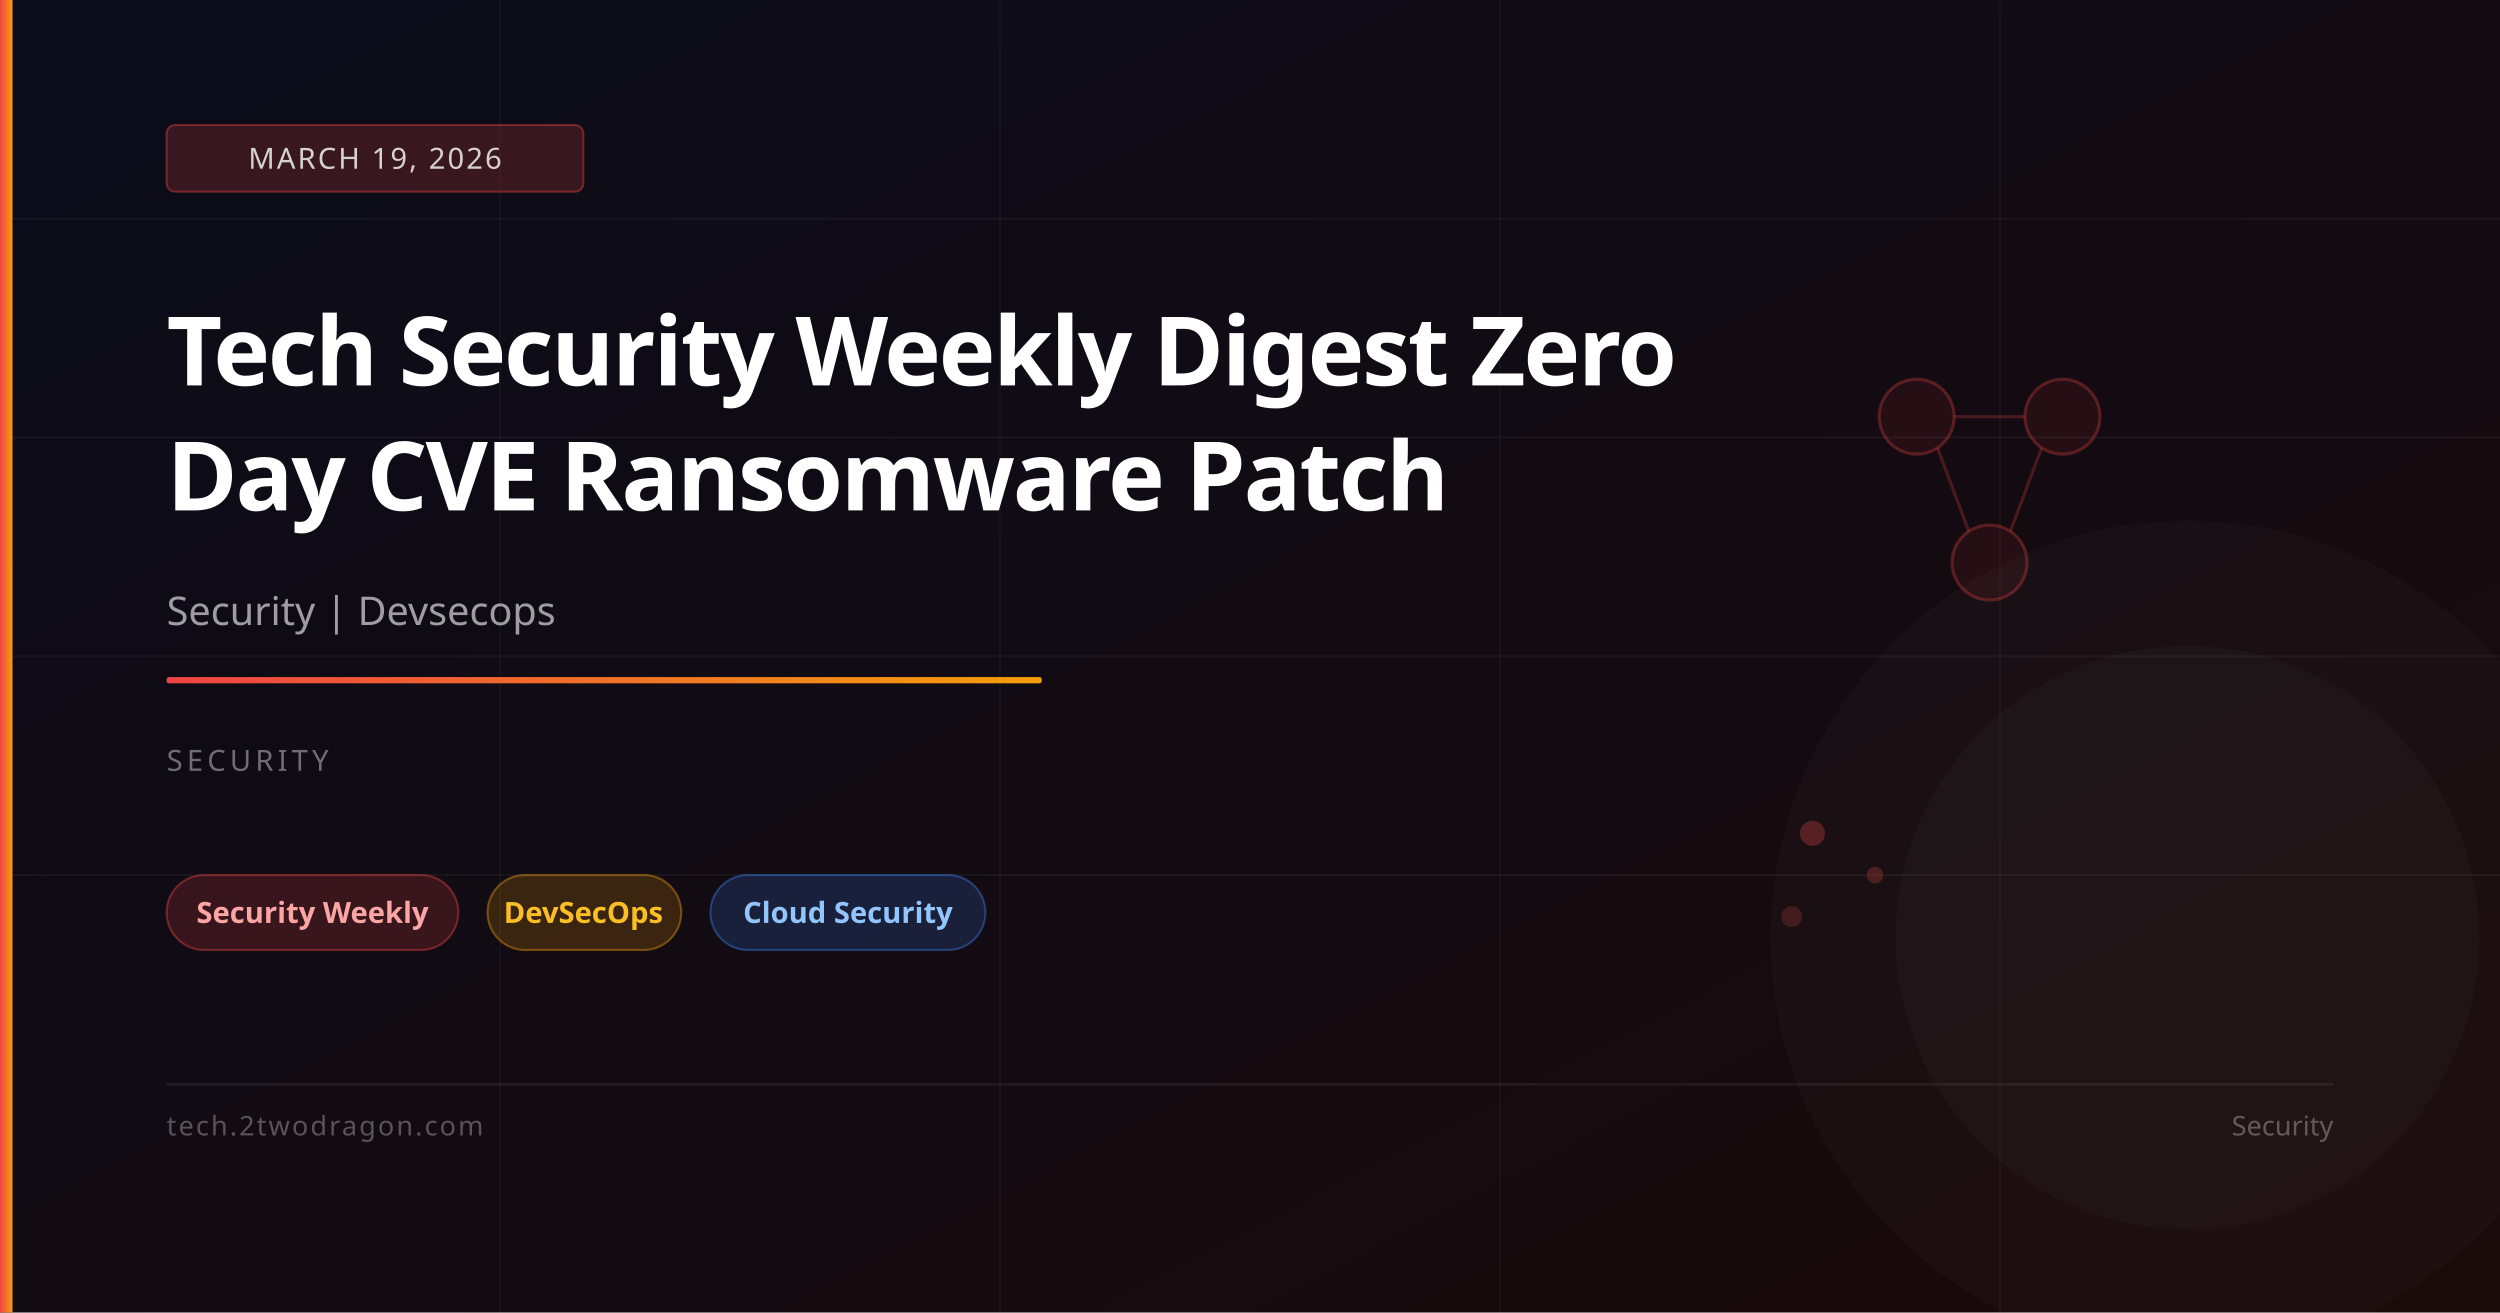
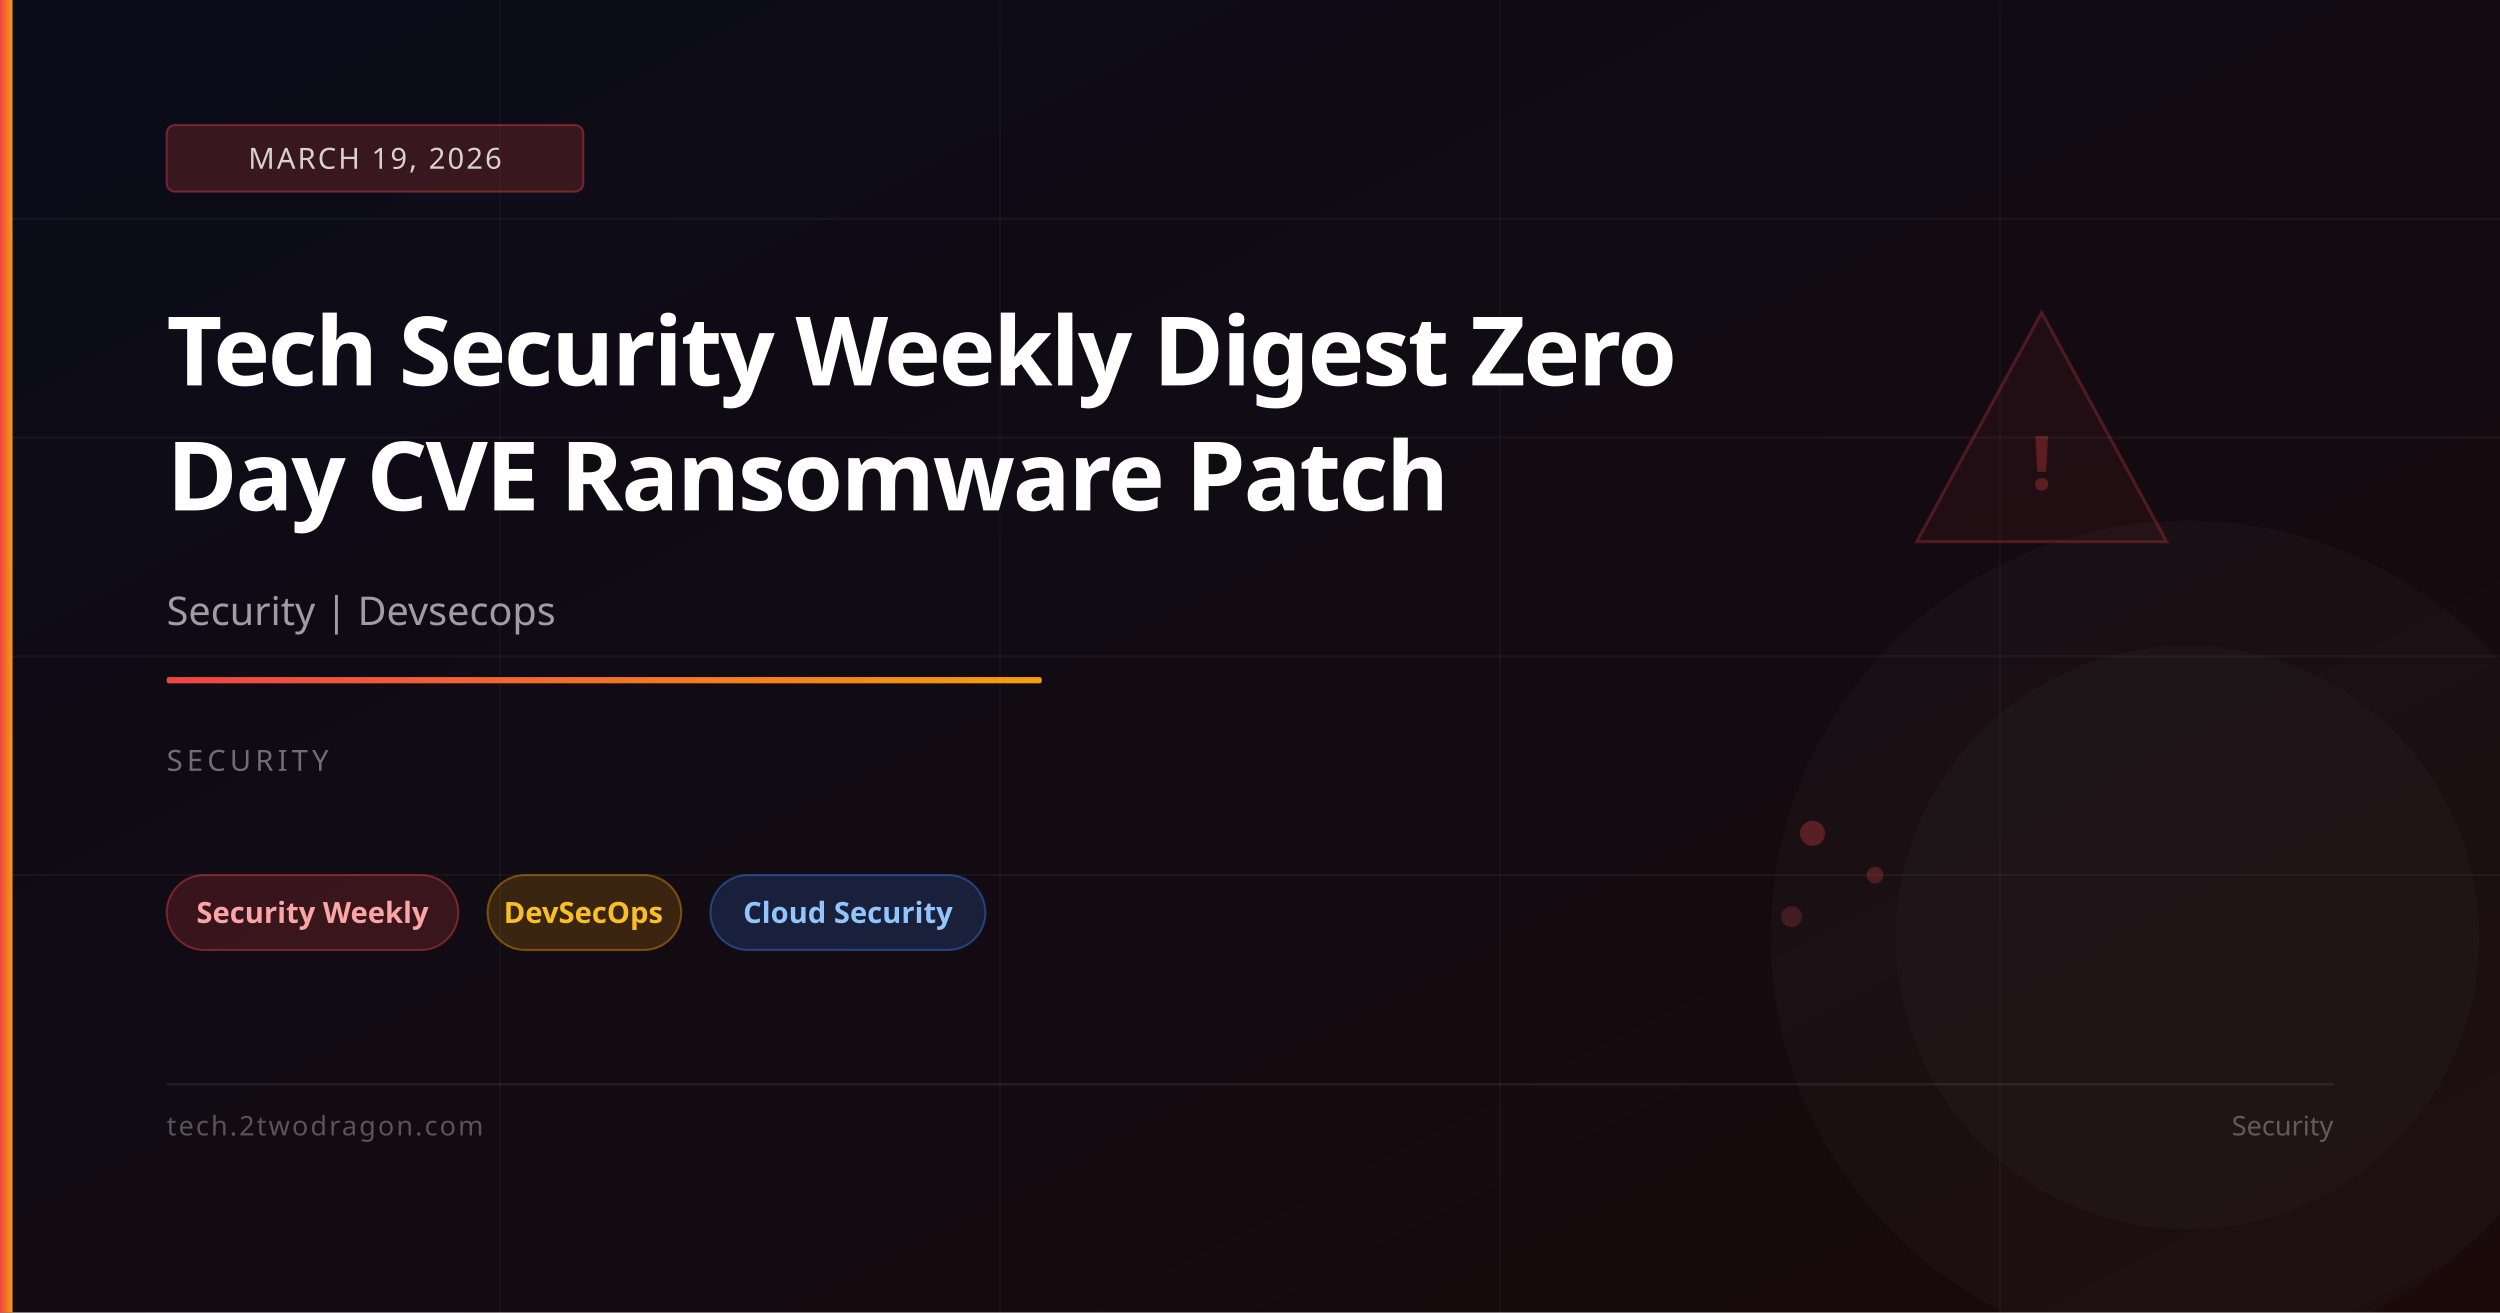
<svg xmlns="http://www.w3.org/2000/svg" viewBox="0 0 1200 630" width="1200" height="630">
  <defs>
    <linearGradient id="bg" x1="0%" y1="0%" x2="100%" y2="100%">
      <stop offset="0%" stop-color="#0a0c1a" />
      <stop offset="100%" stop-color="#1a0a0a" />
    </linearGradient>
    <linearGradient id="accent" x1="0%" y1="0%" x2="100%" y2="0%">
      <stop offset="0%" stop-color="#ef4444" />
      <stop offset="100%" stop-color="#f59e0b" />
    </linearGradient>
  </defs>
  <rect width="1200" height="630" fill="url(#bg)" />
  <line x1="0" y1="105" x2="1200" y2="105" stroke="rgba(255,255,255,0.04)" stroke-width="1" />
  <line x1="0" y1="210" x2="1200" y2="210" stroke="rgba(255,255,255,0.04)" stroke-width="1" />
  <line x1="0" y1="315" x2="1200" y2="315" stroke="rgba(255,255,255,0.04)" stroke-width="1" />
  <line x1="0" y1="420" x2="1200" y2="420" stroke="rgba(255,255,255,0.04)" stroke-width="1" />
  <line x1="240" y1="0" x2="240" y2="630" stroke="rgba(255,255,255,0.03)" stroke-width="1" />
  <line x1="480" y1="0" x2="480" y2="630" stroke="rgba(255,255,255,0.03)" stroke-width="1" />
  <line x1="720" y1="0" x2="720" y2="630" stroke="rgba(255,255,255,0.03)" stroke-width="1" />
  <line x1="960" y1="0" x2="960" y2="630" stroke="rgba(255,255,255,0.03)" stroke-width="1" />
-   <circle cx="920" cy="200" r="18" fill="rgba(239,68,68,0.08)" stroke="rgba(239,68,68,0.3)" stroke-width="1.5" />
-   <circle cx="990" cy="200" r="18" fill="rgba(239,68,68,0.08)" stroke="rgba(239,68,68,0.3)" stroke-width="1.5" />
-   <circle cx="955" cy="270" r="18" fill="rgba(239,68,68,0.08)" stroke="rgba(239,68,68,0.3)" stroke-width="1.5" />
-   <line x1="938" y1="200" x2="972" y2="200" stroke="rgba(239,68,68,0.25)" stroke-width="1.5" />
-   <line x1="930" y1="215" x2="945" y2="255" stroke="rgba(239,68,68,0.25)" stroke-width="1.5" />
-   <line x1="980" y1="215" x2="965" y2="255" stroke="rgba(239,68,68,0.25)" stroke-width="1.5" />
+   <polygon points="980,150 1040,260 920,260" fill="rgba(239,68,68,0.06)" stroke="rgba(239,68,68,0.25)" stroke-width="1.5" />
+   <text x="980" y="235" font-family="system-ui,sans-serif" font-size="36" fill="rgba(239,68,68,0.3)" text-anchor="middle" font-weight="700">!</text>
  <circle cx="870" cy="400" r="6" fill="rgba(239,68,68,0.3)" />
  <circle cx="900" cy="420" r="4" fill="rgba(239,68,68,0.25)" />
  <circle cx="860" cy="440" r="5" fill="rgba(239,68,68,0.2)" />
  <circle cx="1050" cy="450" r="200" fill="rgba(255,255,255,0.02)" />
  <circle cx="1050" cy="450" r="140" fill="rgba(255,255,255,0.02)" />
  <rect x="0" y="0" width="6" height="630" fill="url(#accent)" />
  <rect x="80" y="60" width="200" height="32" rx="4" fill="rgba(239,68,68,0.2)" stroke="rgba(239,68,68,0.4)" stroke-width="1" />
  <text x="180" y="81" font-family="system-ui,sans-serif" font-size="14" fill="rgba(255,255,255,0.8)" text-anchor="middle" letter-spacing="1">MARCH 19, 2026</text>
  <text x="80" y="185" font-family="system-ui,sans-serif" font-size="46" font-weight="700" fill="white" letter-spacing="-1">Tech Security Weekly Digest Zero</text>
  <text x="80" y="245" font-family="system-ui,sans-serif" font-size="46" font-weight="700" fill="white" letter-spacing="-1">Day CVE Ransomware Patch</text>
  <text x="80" y="300" font-family="system-ui,sans-serif" font-size="19" fill="rgba(255,255,255,0.6)">Security | Devsecops</text>
  <rect x="80" y="325" width="420" height="3" rx="1" fill="url(#accent)" />
  <text x="80" y="370" font-family="system-ui,sans-serif" font-size="14" fill="rgba(255,255,255,0.4)" letter-spacing="2">SECURITY</text>
  <rect x="80" y="420" width="140" height="36" rx="18" fill="rgba(239,68,68,0.18)" stroke="rgba(239,68,68,0.4)" stroke-width="1" />
  <text x="150" y="443" font-family="system-ui,sans-serif" font-size="14" fill="#fca5a5" text-anchor="middle" font-weight="600">Security Weekly</text>
  <rect x="234" y="420" width="93" height="36" rx="18" fill="rgba(245,158,11,0.18)" stroke="rgba(245,158,11,0.4)" stroke-width="1" />
  <text x="280" y="443" font-family="system-ui,sans-serif" font-size="14" fill="#fbbf24" text-anchor="middle" font-weight="600">DevSecOps</text>
  <rect x="341" y="420" width="132" height="36" rx="18" fill="rgba(59,130,246,0.18)" stroke="rgba(59,130,246,0.4)" stroke-width="1" />
  <text x="407" y="443" font-family="system-ui,sans-serif" font-size="14" fill="#93c5fd" text-anchor="middle" font-weight="600">Cloud Security</text>
  <rect x="80" y="520" width="1040" height="1" fill="rgba(255,255,255,0.08)" />
  <text x="80" y="545" font-family="system-ui,sans-serif" font-size="13" fill="rgba(255,255,255,0.3)" letter-spacing="1">tech.2twodragon.com</text>
  <text x="1120" y="545" font-family="system-ui,sans-serif" font-size="13" fill="rgba(255,255,255,0.3)" text-anchor="end">Security</text>
</svg>
